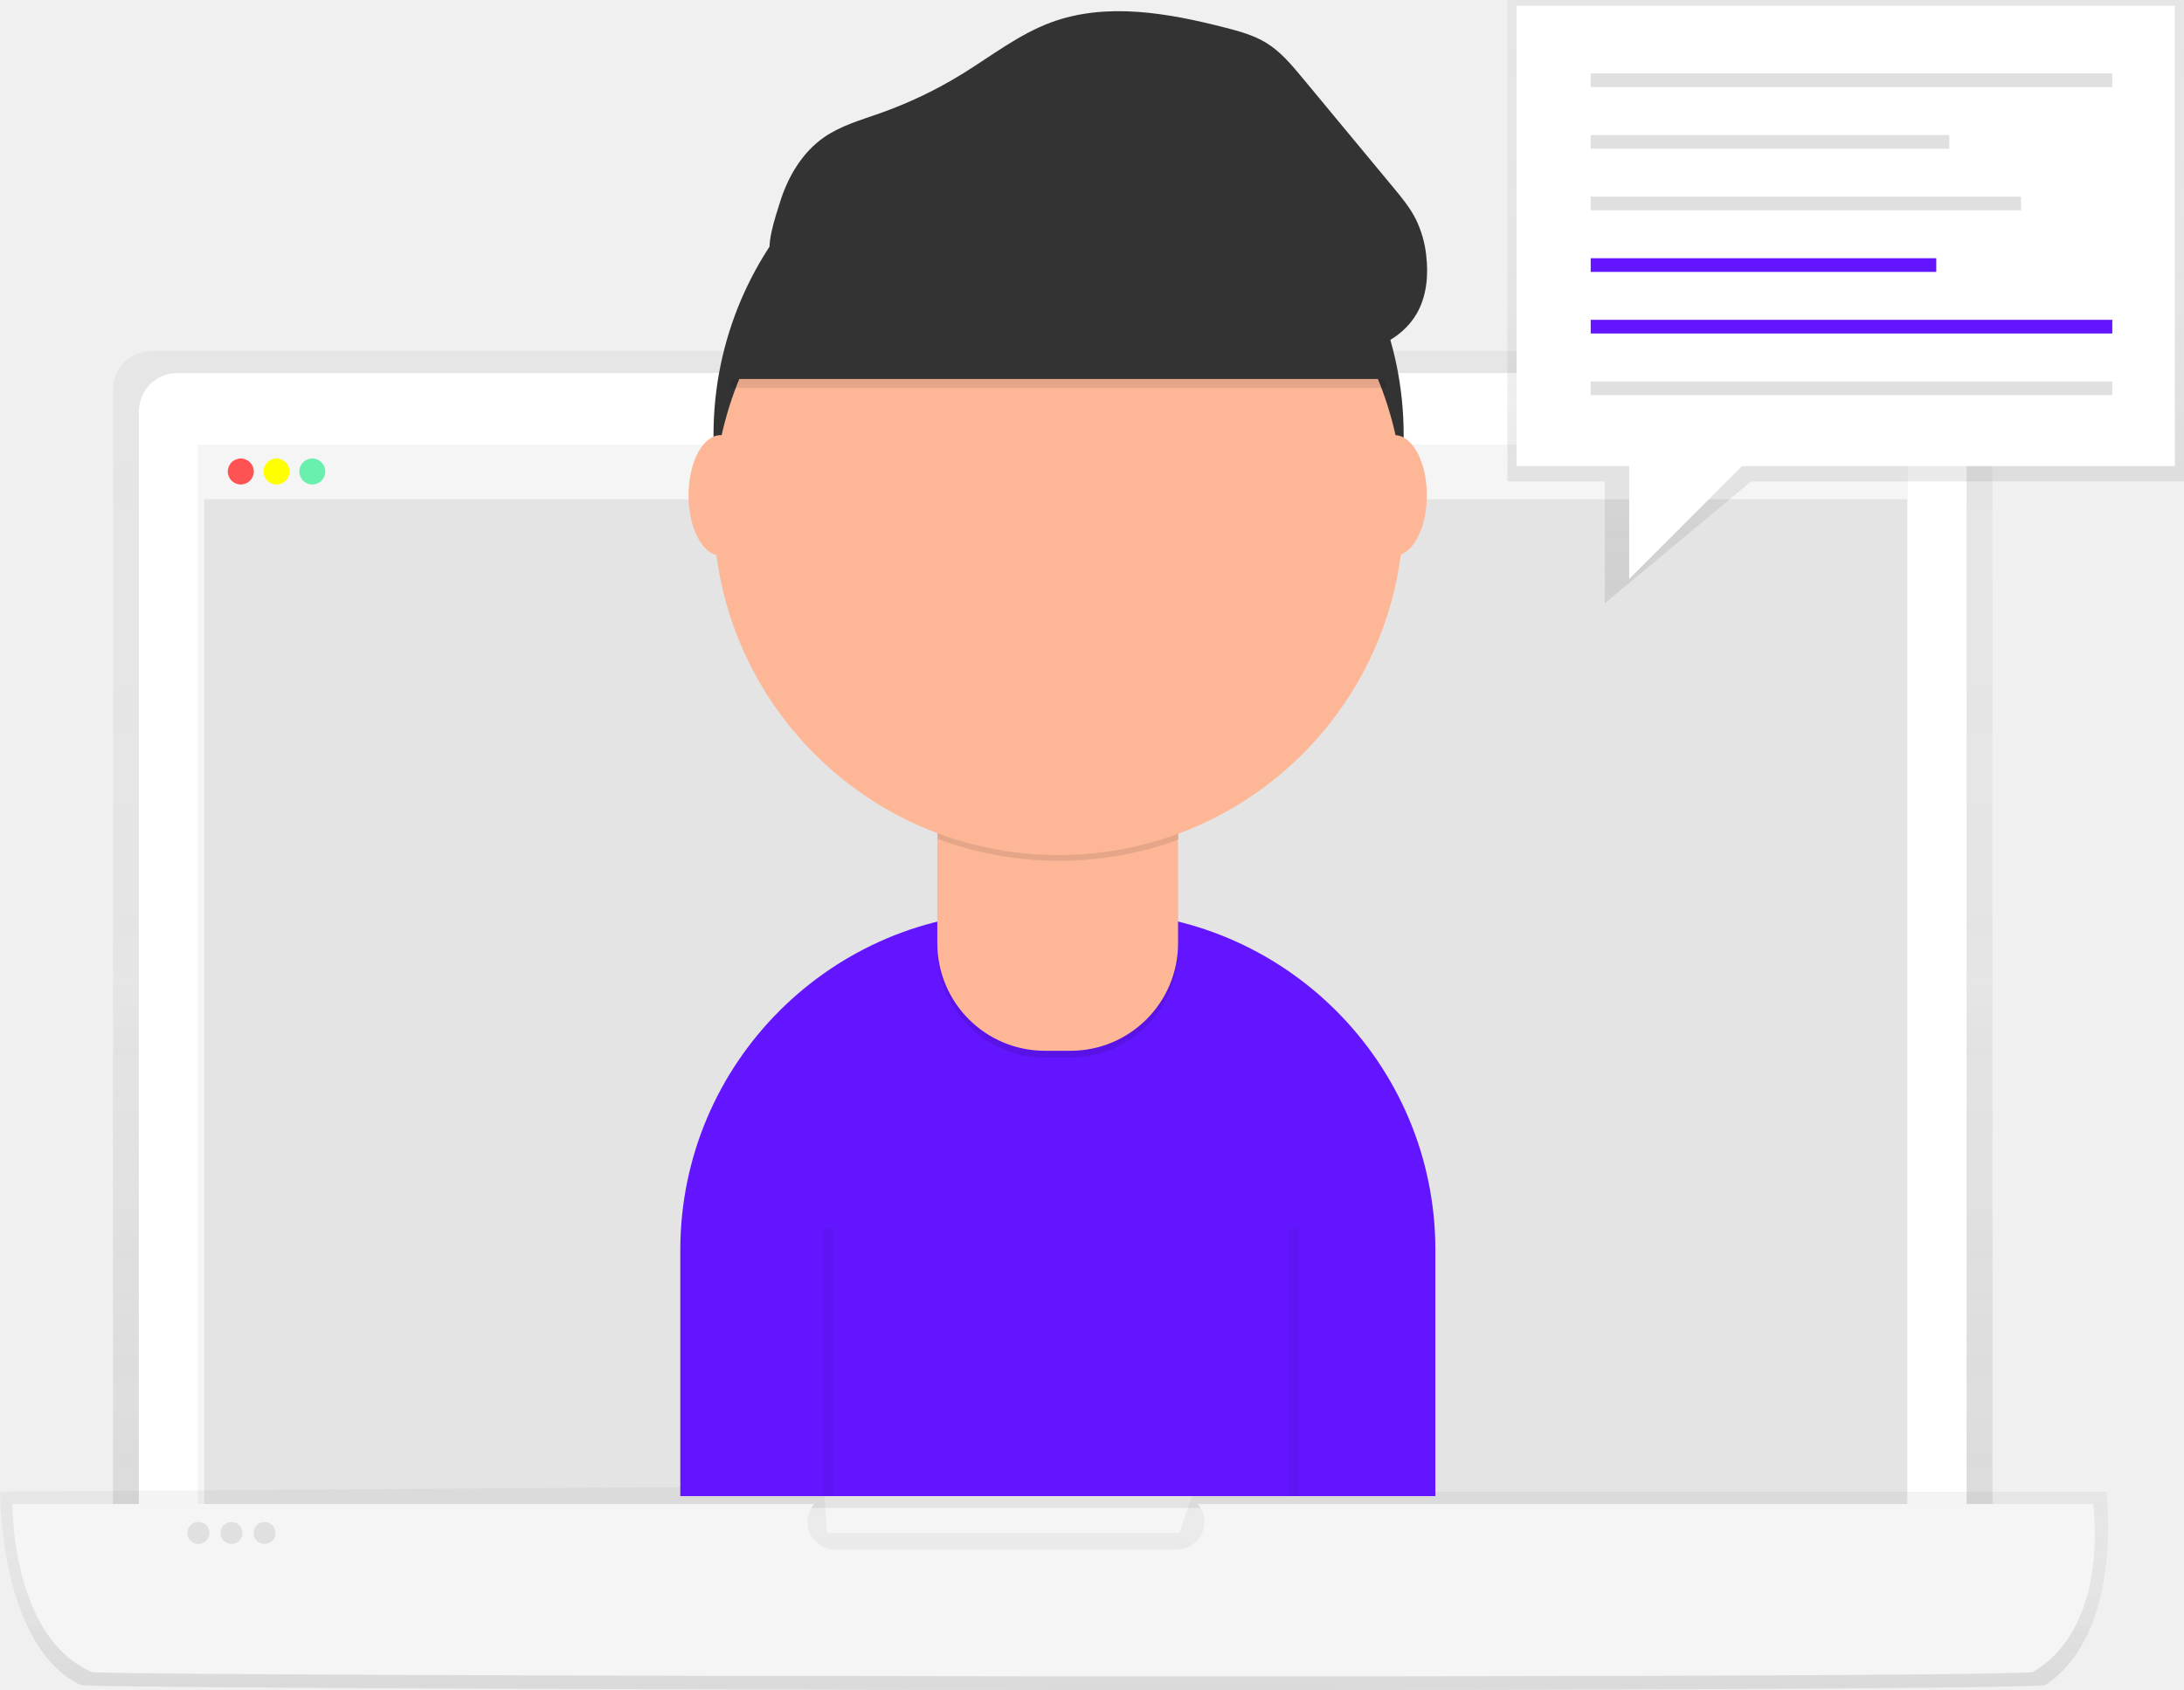
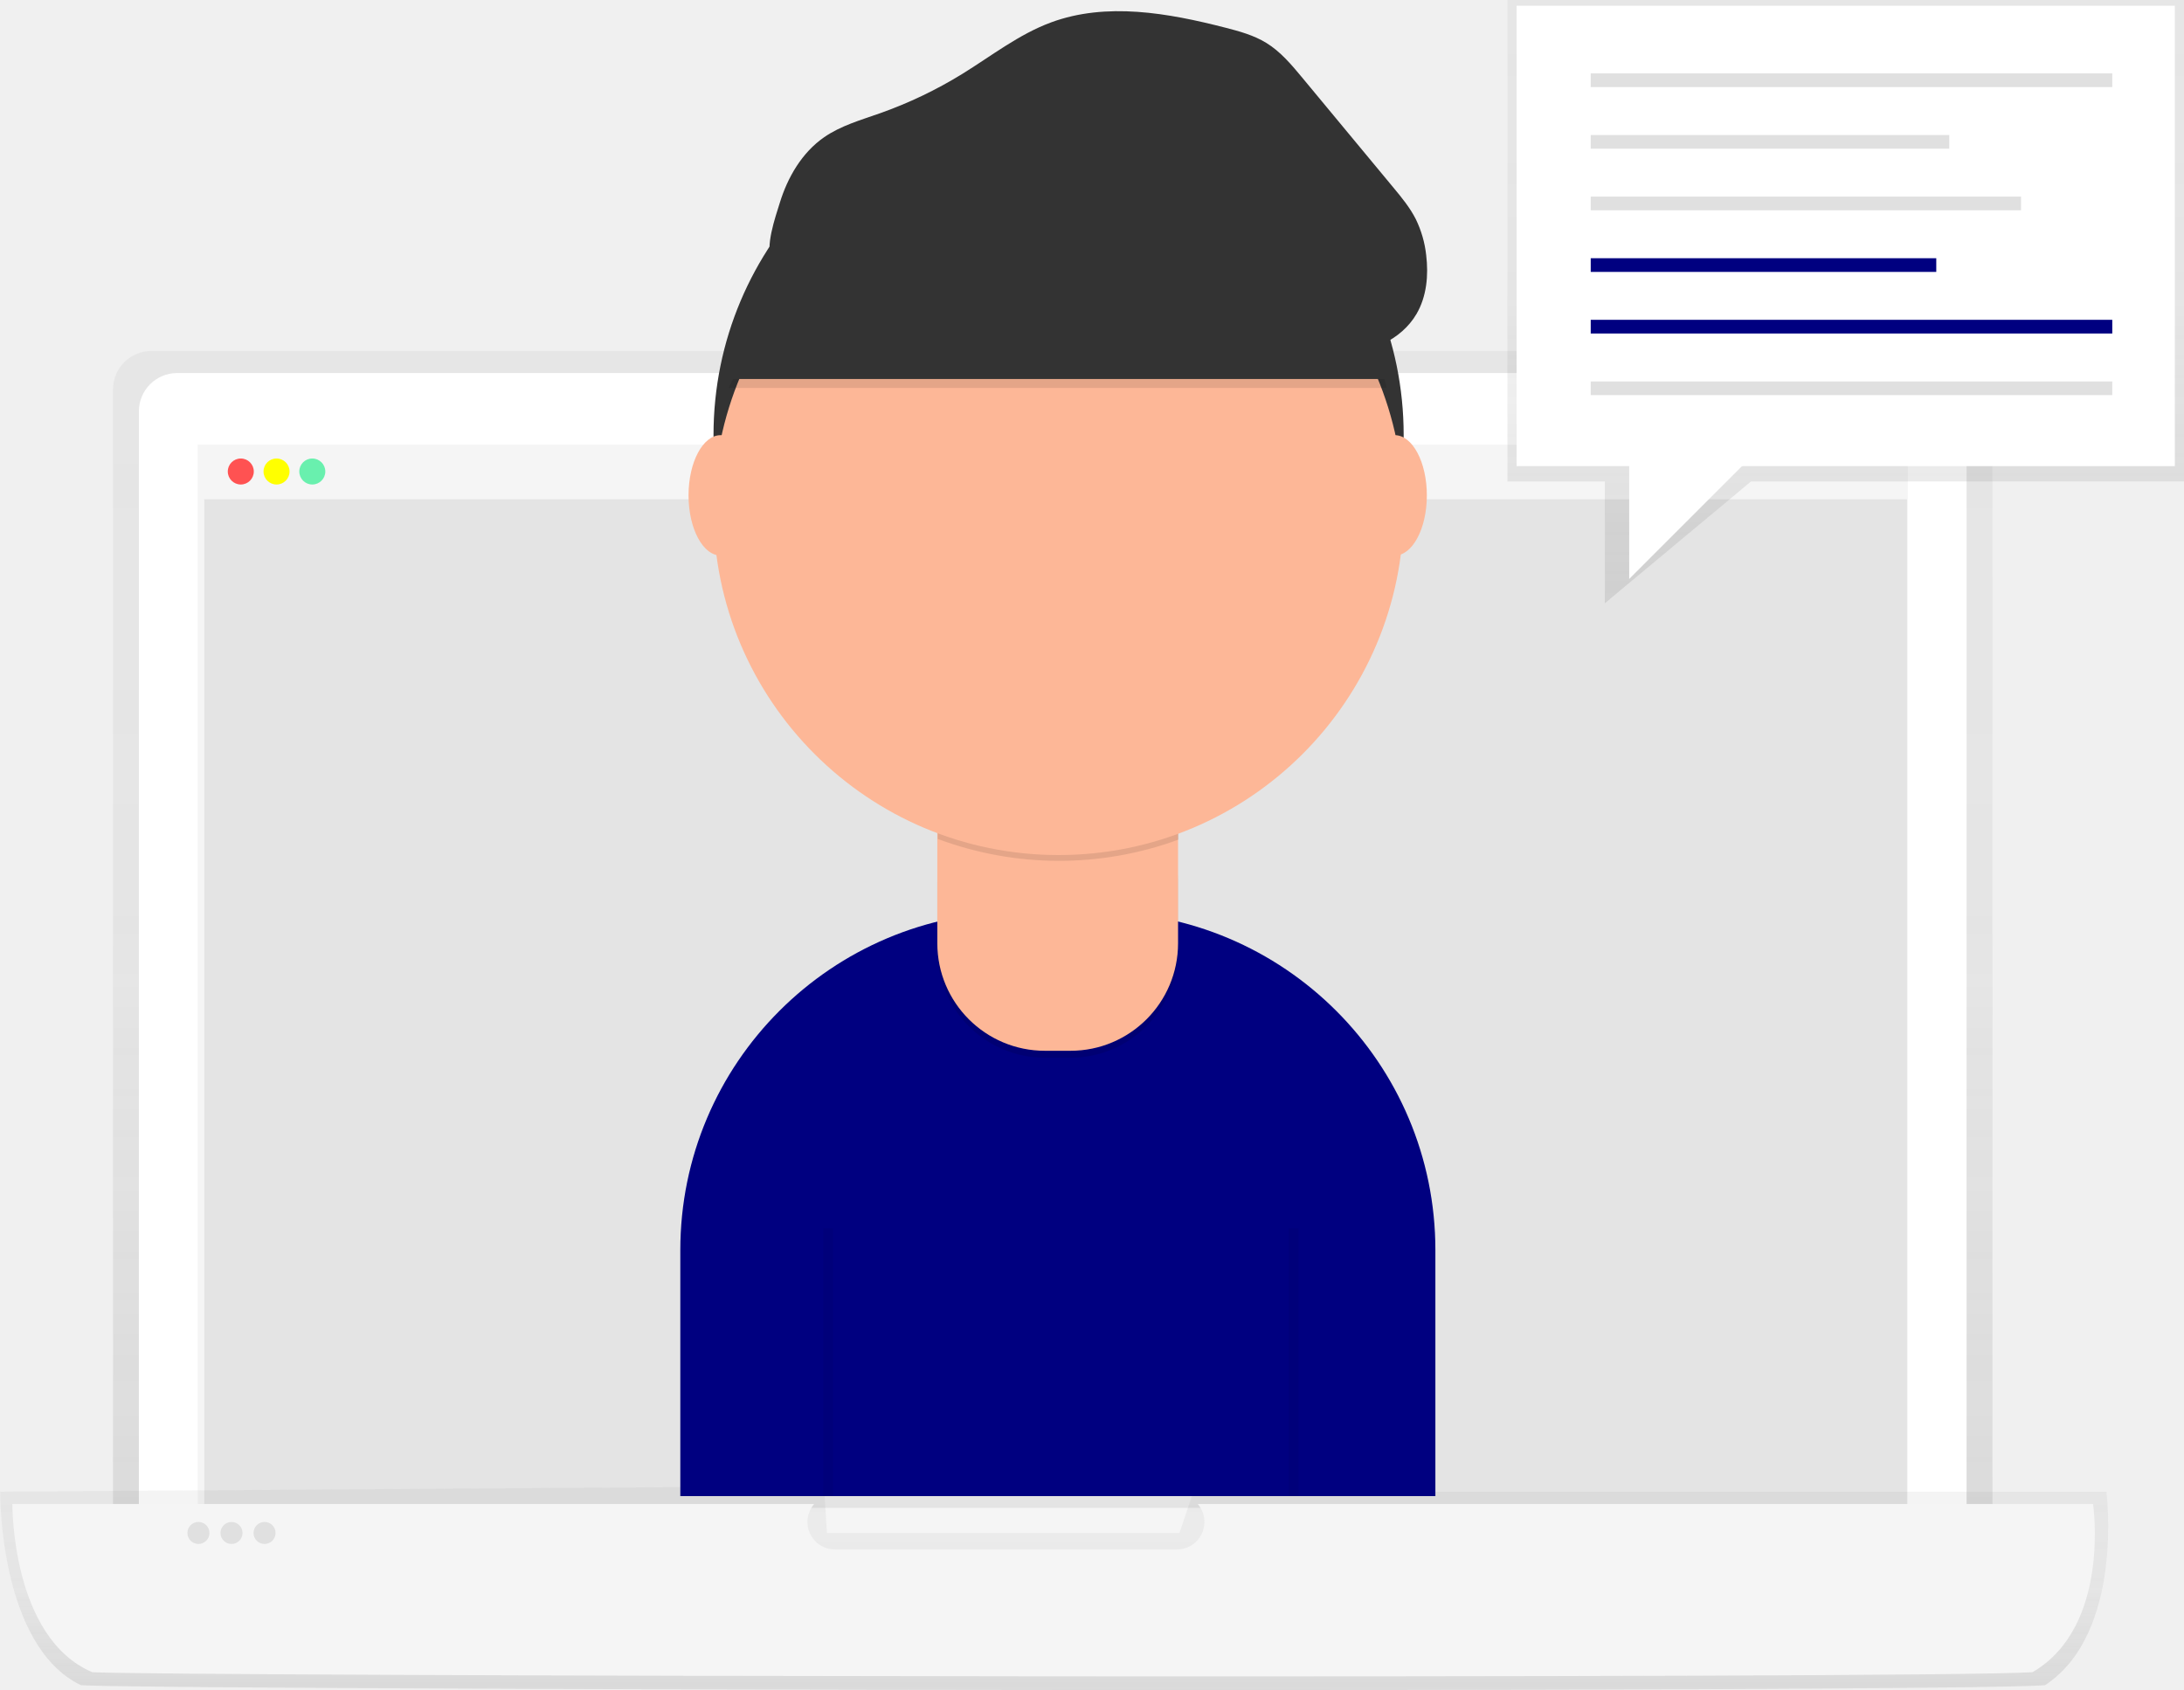
<svg xmlns="http://www.w3.org/2000/svg" xmlns:xlink="http://www.w3.org/1999/xlink" id="02d45862-41ba-4c70-8782-54d8e5b108cc" data-name="Layer 1" width="900.1" height="696.67" viewBox="0 0 900.1 696.67">
  <defs>
    <linearGradient id="fa4a4f63-ffbe-4a50-a004-4e8ae15cd2d3" x1="583.82" y1="763.13" x2="583.82" y2="246.35" gradientUnits="userSpaceOnUse">
      <stop offset="0" stop-color="gray" stop-opacity="0.25" />
      <stop offset="0.54" stop-color="gray" stop-opacity="0.12" />
      <stop offset="1" stop-color="gray" stop-opacity="0.1" />
    </linearGradient>
    <linearGradient id="e26e1273-ae5e-4f1a-b841-a4248e9532de" x1="584.38" y1="798.34" x2="584.38" y2="714.29" xlink:href="#fa4a4f63-ffbe-4a50-a004-4e8ae15cd2d3" />
    <linearGradient id="54428808-f3ba-4b0a-98a1-6e23268491ee" x1="760.68" y1="248.69" x2="760.68" y2="0" xlink:href="#fa4a4f63-ffbe-4a50-a004-4e8ae15cd2d3" />
  </defs>
  <g opacity="0.8">
    <path d="M971.12,763.13H196.52v-501a15.8,15.8,0,0,1,15.8-15.8h743a15.8,15.8,0,0,1,15.8,15.8Z" transform="translate(-149.95 -101.66)" fill="url(#fa4a4f63-ffbe-4a50-a004-4e8ae15cd2d3)" />
  </g>
  <path d="M73,153.77H794.69a15.8,15.8,0,0,1,15.8,15.8V661.47a0,0,0,0,1,0,0H57.24a0,0,0,0,1,0,0V169.58A15.8,15.8,0,0,1,73,153.77Z" fill="#fff" />
  <rect x="81.49" y="183.31" width="704.75" height="462.25" fill="#f5f5f5" />
  <rect x="84.19" y="205.75" width="701.76" height="415.88" fill="#e0e0e0" opacity="0.8" />
  <rect x="84.19" y="183.65" width="701.76" height="22.1" fill="#f5f5f5" />
  <circle cx="99.24" cy="194.37" r="5.36" fill="#ff5252" />
  <circle cx="113.97" cy="194.37" r="5.36" fill="#ff0" />
  <circle cx="128.71" cy="194.37" r="5.36" fill="#69f0ae" />
  <text x="-149.95" y="-101.66" />
  <g opacity="0.8">
    <path d="M992.79,796.35c-43.12,3.27-783.62,2-809.49,0C149.38,780,150,716.56,150,716.56l339.6-2.27,1.14,19.31H636.06l5.68-17h376.34S1025.56,774.76,992.79,796.35Z" transform="translate(-149.95 -101.66)" fill="url(#e26e1273-ae5e-4f1a-b841-a4248e9532de)" />
  </g>
  <path d="M1012.57,721.67h-369a11.33,11.33,0,0,1-8.6,18.74H494.09a11.33,11.33,0,0,1-8.6-18.74H155.06S154.49,776.76,188,791c25.55,1.7,757,2.84,799.59,0C1020,772.21,1012.57,721.67,1012.57,721.67Z" transform="translate(-149.95 -101.66)" fill="#f5f5f5" />
  <circle cx="81.78" cy="631.94" r="4.54" fill="#e0e0e0" />
  <circle cx="95.41" cy="631.94" r="4.54" fill="#e0e0e0" />
  <circle cx="109.03" cy="631.94" r="4.54" fill="#e0e0e0" />
-   <path d="M419.88,375.85h32.19a139.5,139.5,0,0,1,139.5,139.5V616.76a0,0,0,0,1,0,0H280.38a0,0,0,0,1,0,0V515.35A139.5,139.5,0,0,1,419.88,375.85Z" fill="#6415ff" />
+   <path d="M419.88,375.85h32.19a139.5,139.5,0,0,1,139.5,139.5V616.76a0,0,0,0,1,0,0H280.38a0,0,0,0,1,0,0V515.35A139.5,139.5,0,0,1,419.88,375.85Z" fill="#000080" />
  <circle cx="436.28" cy="179.39" r="142.22" fill="#333" />
  <path d="M415.34,334.43h41.13a29,29,0,0,1,29,29v28.26a44.34,44.34,0,0,1-44.34,44.34H430.64a44.34,44.34,0,0,1-44.34-44.34V363.47a29,29,0,0,1,29-29Z" opacity="0.1" />
  <path d="M386.3,331.53h99.22a0,0,0,0,1,0,0v57.3a44.34,44.34,0,0,1-44.34,44.34H430.64a44.34,44.34,0,0,1-44.34-44.34v-57.3A0,0,0,0,1,386.3,331.53Z" fill="#fdb797" />
  <path d="M536.43,447.5a142.8,142.8,0,0,0,99.22.27V435.59H536.43Z" transform="translate(-149.95 -101.66)" opacity="0.1" />
  <circle cx="436.28" cy="210.26" r="142.22" fill="#fdb797" />
  <path d="M450.26,261.58H721.46S698.31,152.07,595.78,159,450.26,261.58,450.26,261.58Z" transform="translate(-149.95 -101.66)" opacity="0.1" />
  <path d="M450.26,257.9H721.46S698.31,148.39,595.78,155.37,450.26,257.9,450.26,257.9Z" transform="translate(-149.95 -101.66)" fill="#333" />
  <ellipse cx="297" cy="204.2" rx="13.23" ry="24.81" fill="#fdb797" />
  <ellipse cx="574.82" cy="204.2" rx="13.23" ry="24.81" fill="#fdb797" />
  <path d="M471.31,185.34c3.25-10.62,9.16-20.77,18.28-27.1,6.93-4.81,15.22-7.12,23.17-9.94a177.08,177.08,0,0,0,33.68-16.11c12.06-7.43,23.39-16.38,36.67-21.29,22.85-8.45,48.3-3.88,71.89,2.18,5.81,1.49,11.69,3.11,16.81,6.25,5.93,3.63,10.48,9.09,14.92,14.44l37.44,45.16c3.43,4.13,6.88,8.31,9.3,13.11a45.09,45.09,0,0,1,4.26,14.79c1,8.28.22,17.06-4,24.27-6.33,10.81-19.38,16.24-31.89,16.74s-24.79-3.13-36.81-6.65c-38.76-11.35-78-21.93-118.2-26.64a333.41,333.41,0,0,0-60.15-1.95c-6.3.41-14.62,3.3-18.45-3.12C464.92,203.91,469.6,190.92,471.31,185.34Z" transform="translate(-149.95 -101.66)" fill="#333" />
  <line x1="341.3" y1="506.34" x2="341.3" y2="616.76" fill="none" stroke="#000" stroke-miterlimit="10" stroke-width="4" opacity="0.05" />
  <line x1="533.14" y1="506.34" x2="533.14" y2="616.76" fill="none" stroke="#000" stroke-miterlimit="10" stroke-width="4" opacity="0.05" />
  <g opacity="0.8">
    <polygon points="900.1 198.47 721.64 198.47 661.41 248.69 661.41 198.47 621.26 198.47 621.26 0 900.1 0 900.1 198.47" fill="url(#54428808-f3ba-4b0a-98a1-6e23268491ee)" />
  </g>
  <rect x="625.04" y="2.36" width="271.28" height="189.79" fill="#fff" />
  <rect x="655.59" y="30.26" width="214.95" height="5.64" fill="#e0e0e0" />
  <rect x="655.59" y="55.66" width="147.78" height="5.64" fill="#e0e0e0" />
  <rect x="655.59" y="81.05" width="177.34" height="5.64" fill="#e0e0e0" />
-   <rect x="655.59" y="106.45" width="142.41" height="5.64" fill="#6415ff" />
-   <rect x="655.59" y="131.84" width="214.95" height="5.64" fill="#6415ff" />
+   <rect x="655.59" y="106.45" width="142.41" height="5.64" fill="#000080" />
+   <rect x="655.59" y="131.84" width="214.95" height="5.64" fill="#000080" />
  <rect x="655.59" y="157.24" width="214.95" height="5.64" fill="#e0e0e0" />
  <polygon points="671.45 188.46 671.45 238.66 726.66 183.44 671.45 188.46" fill="#fff" />
</svg>
